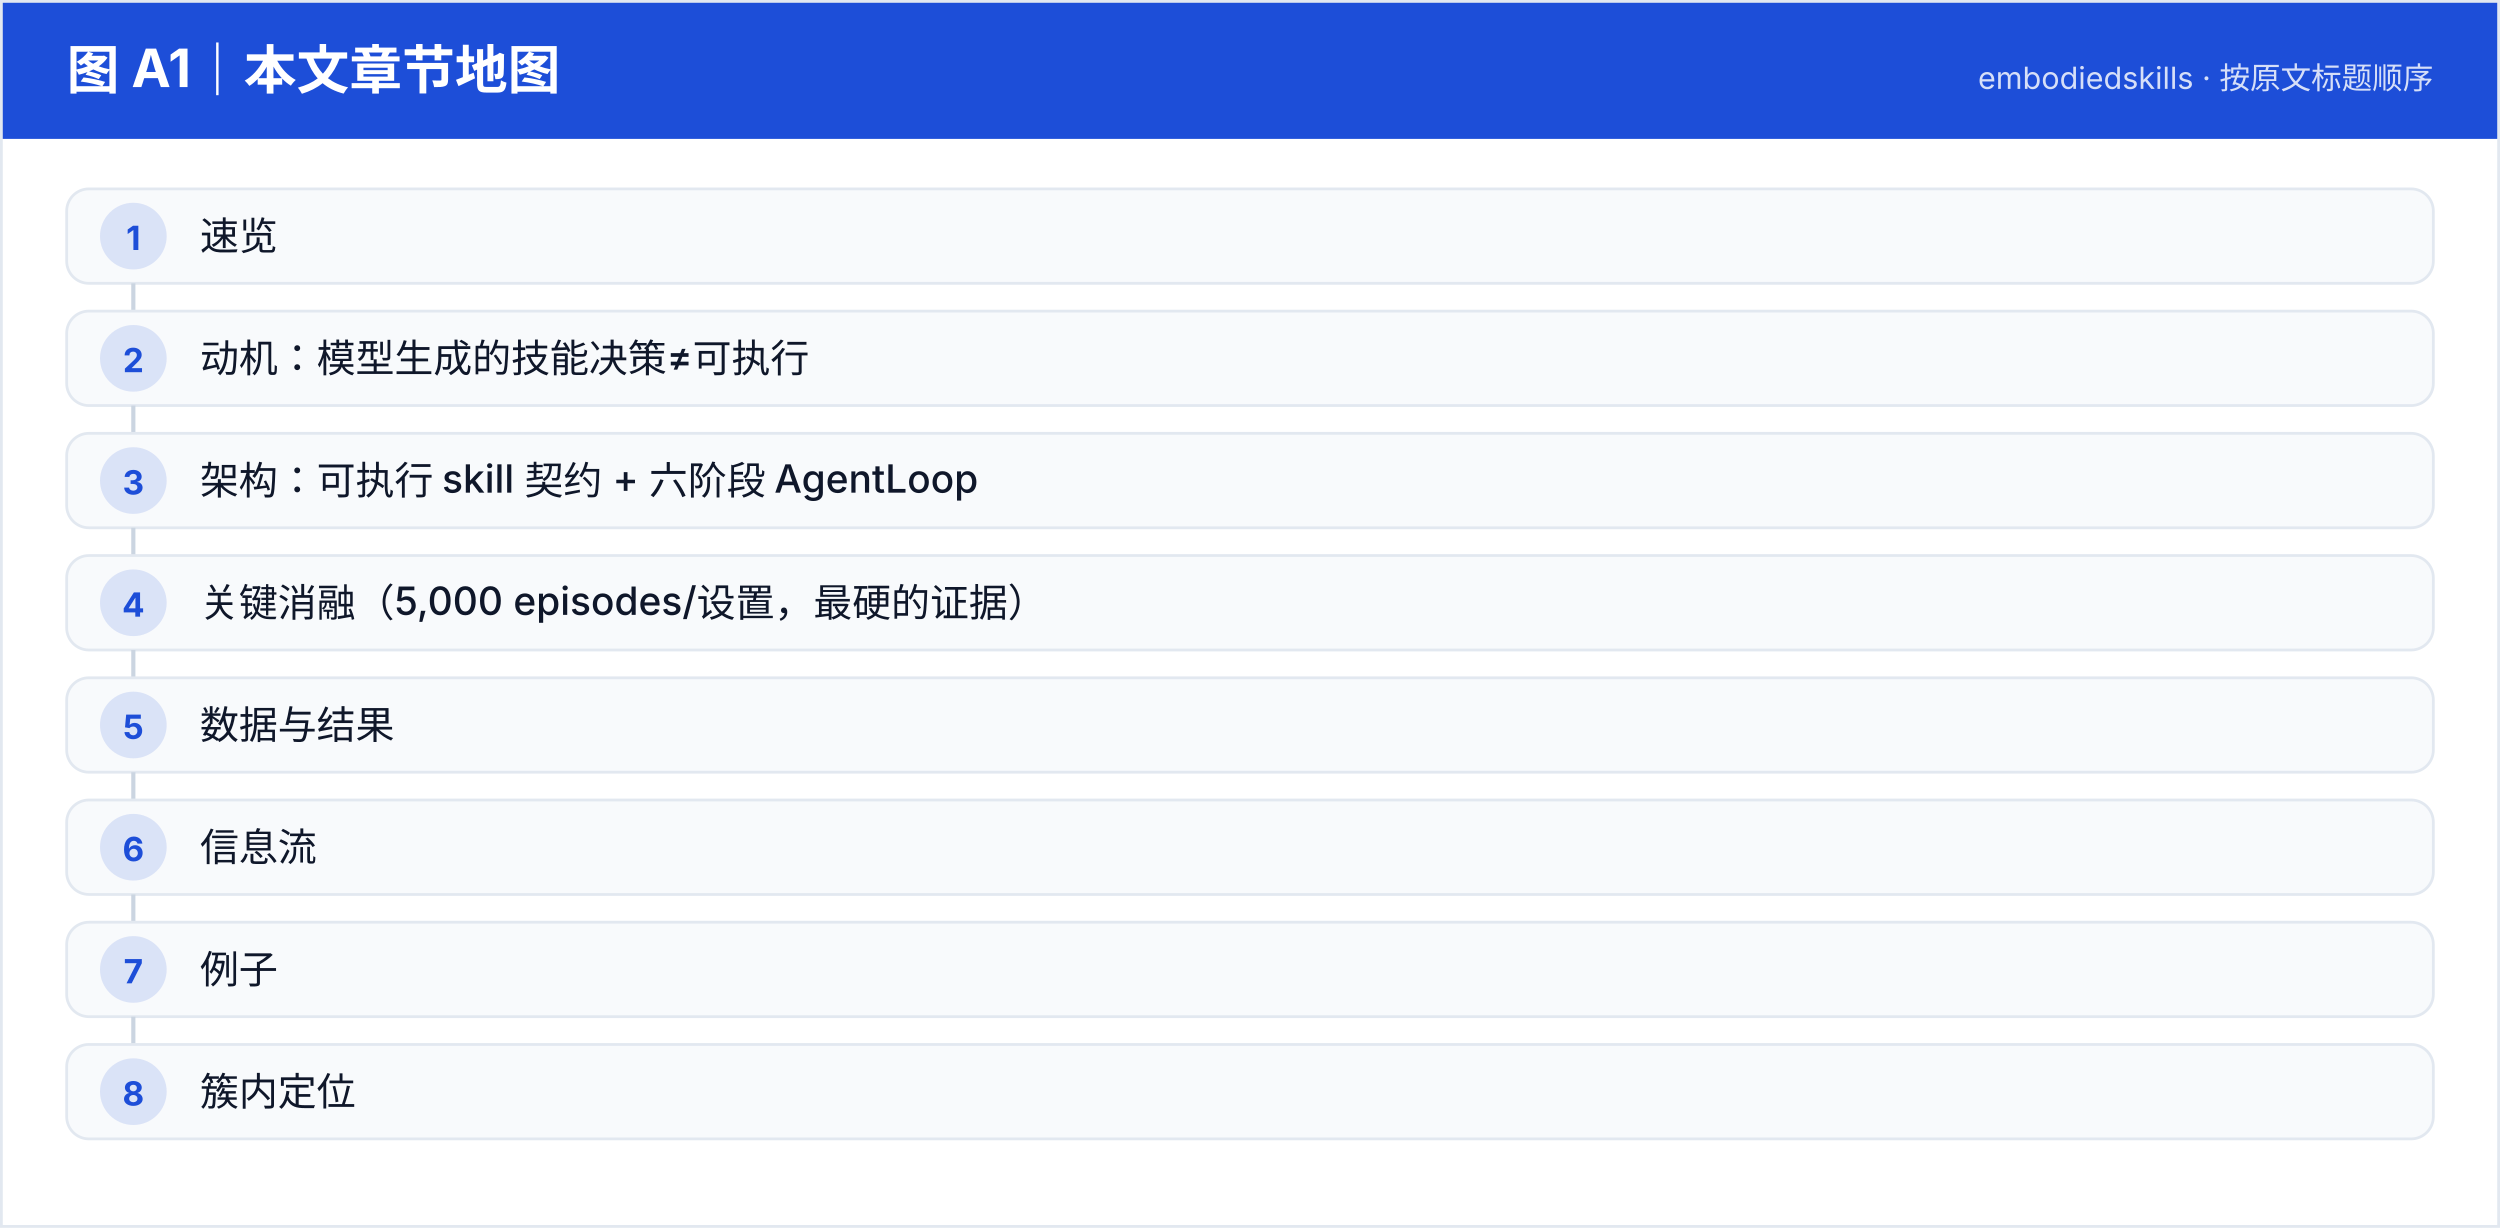
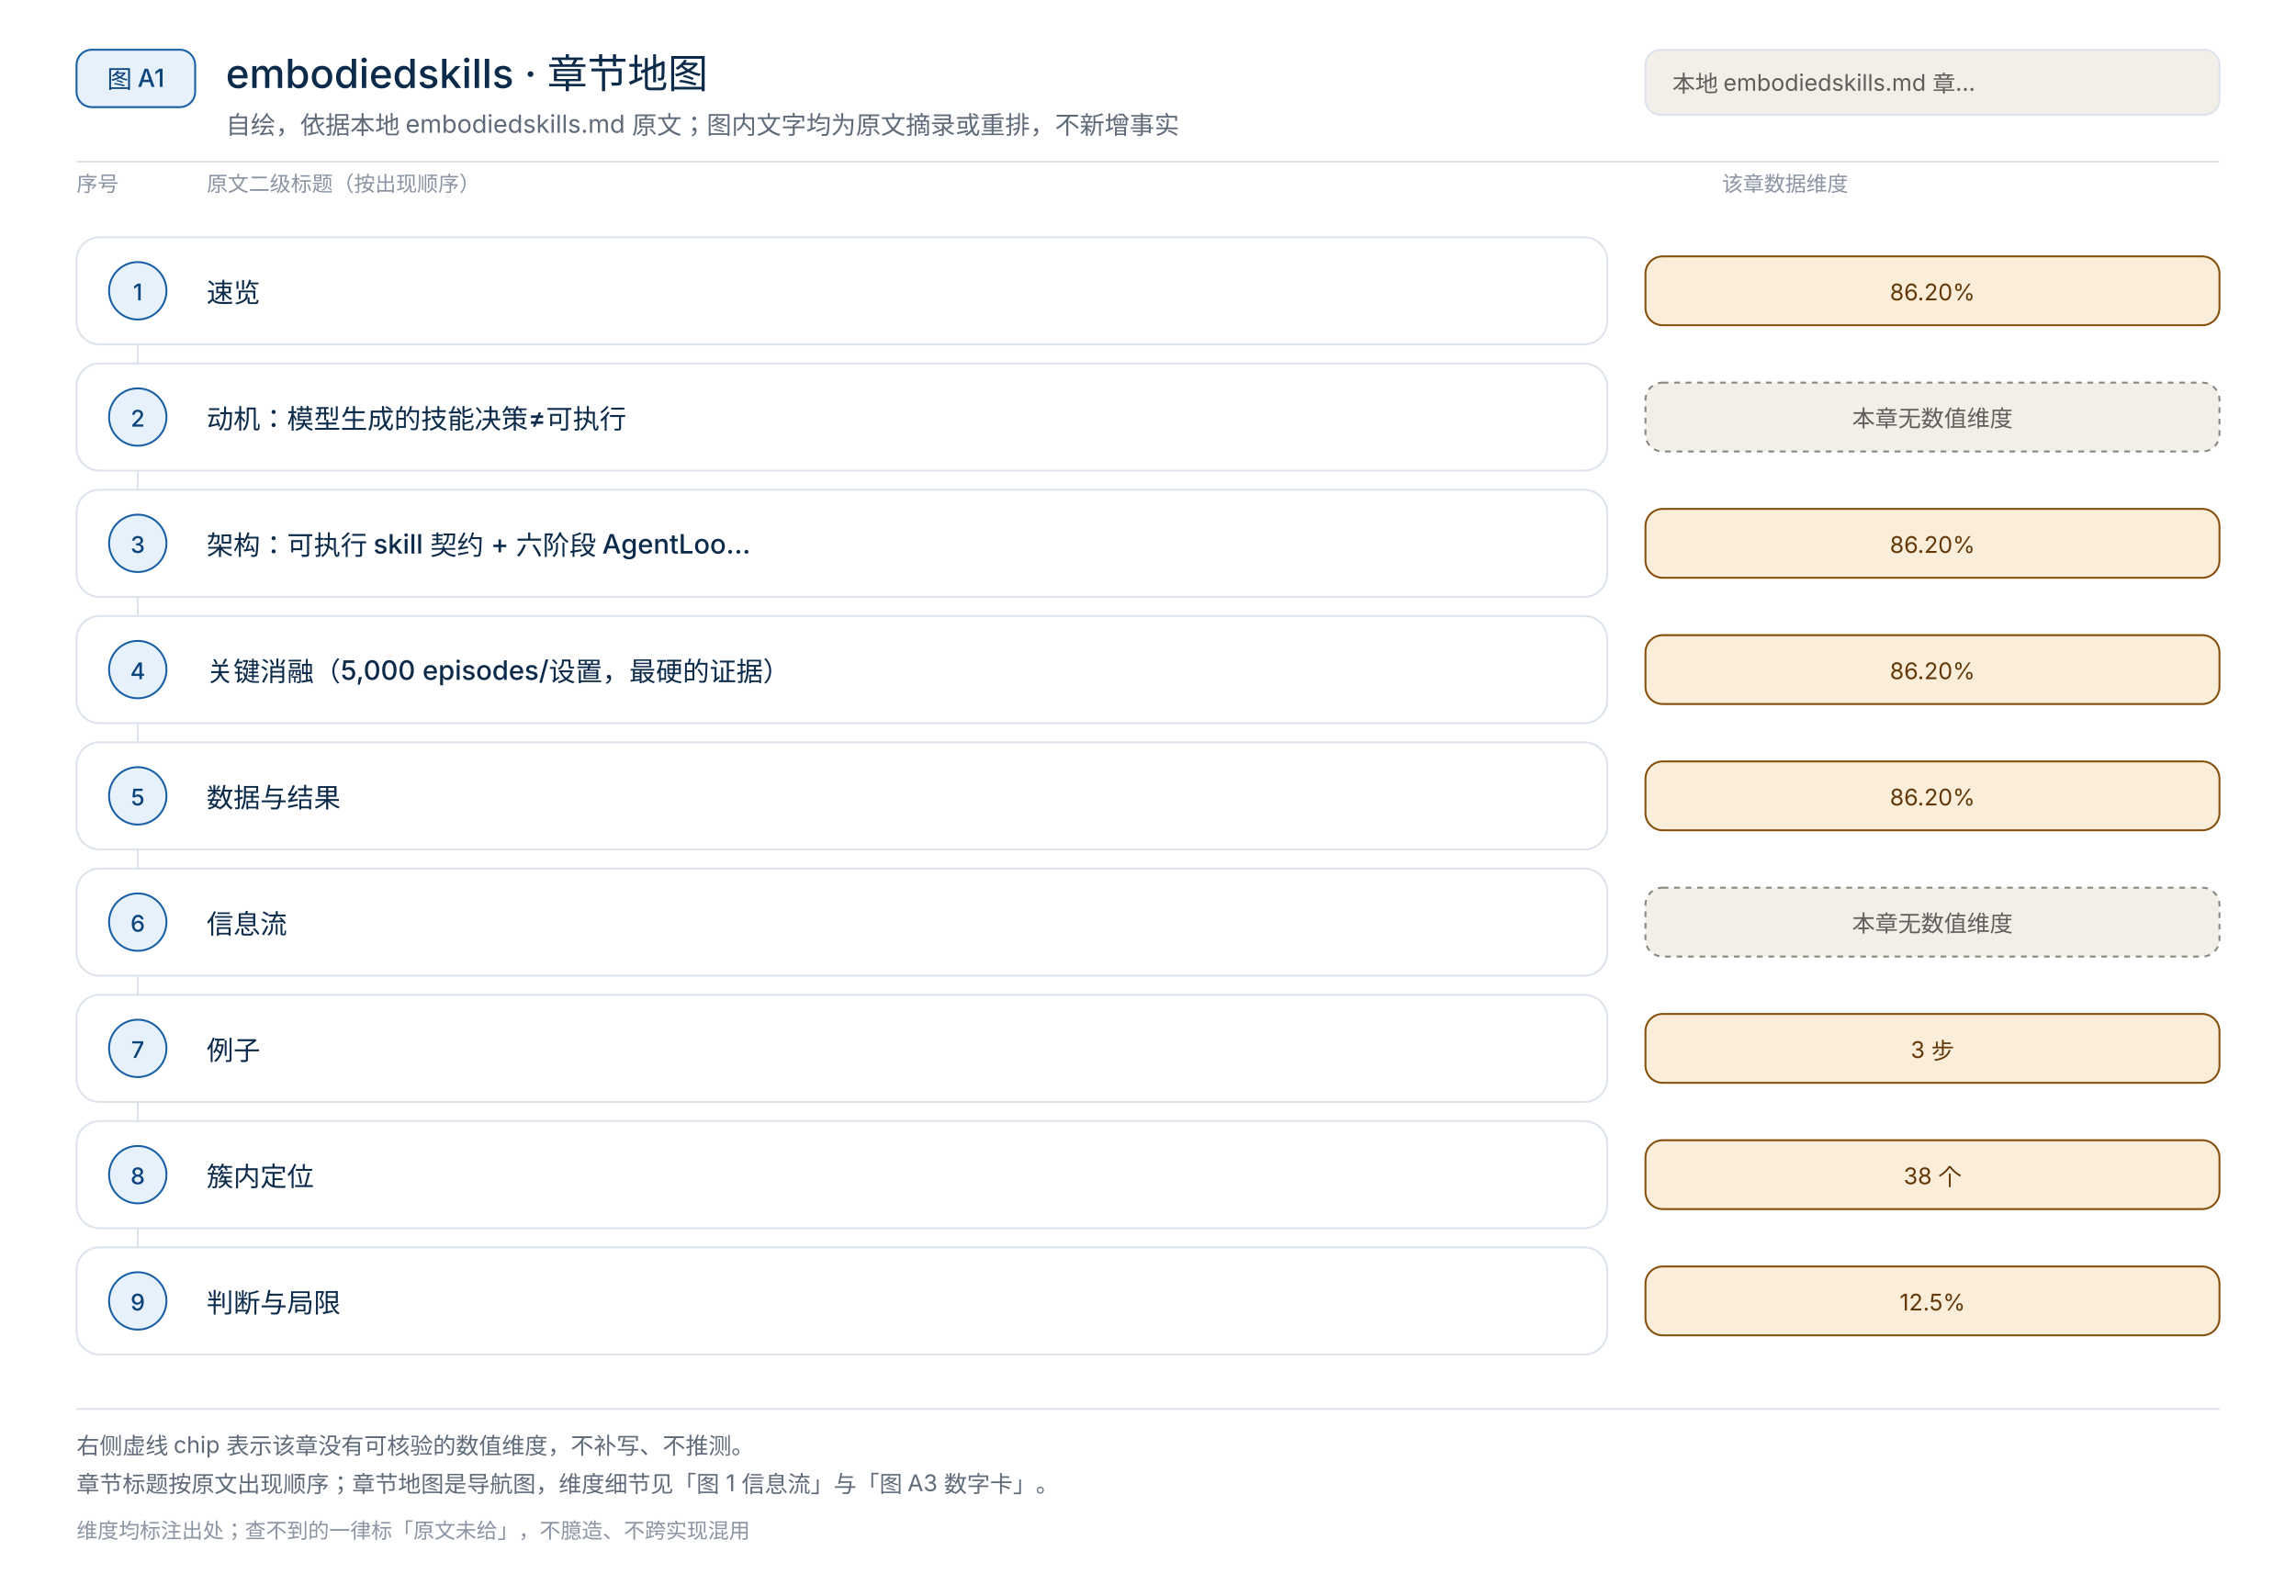
- <svg xmlns="http://www.w3.org/2000/svg" viewBox="0 0 900 442" width="900" height="442" font-family="PingFang SC, -apple-system, BlinkMacSystemFont, Microsoft YaHei, sans-serif">
-   <rect width="900" height="442" fill="#ffffff" />
-   <rect x="0" y="0" width="900" height="50" fill="#1d4ed8" />
-   <text x="24" y="32" font-size="19" fill="#ffffff" font-weight="700" text-anchor="start">图 A1｜本文章节地图</text>
-   <text x="876" y="32" font-size="11" fill="#ffffff" font-weight="400" text-anchor="end" opacity="0.82">embodiedskills · 按原文标题顺序</text>
-   <rect x="24" y="68" width="852" height="34" rx="8" fill="#f8fafc" stroke="#e2e8f0" />
-   <circle cx="48" cy="85" r="12" fill="#1d4ed8" opacity="0.14" />
-   <text x="48" y="90" font-size="12" fill="#1d4ed8" font-weight="700" text-anchor="middle">1</text>
-   <text x="72" y="90" font-size="14" fill="#0f172a" font-weight="500" text-anchor="start">速览</text>
-   <path d="M48 102 L48 112" stroke="#cbd5e1" stroke-width="1.5" />
-   <rect x="24" y="112" width="852" height="34" rx="8" fill="#f8fafc" stroke="#e2e8f0" />
-   <circle cx="48" cy="129" r="12" fill="#1d4ed8" opacity="0.14" />
-   <text x="48" y="134" font-size="12" fill="#1d4ed8" font-weight="700" text-anchor="middle">2</text>
-   <text x="72" y="134" font-size="14" fill="#0f172a" font-weight="500" text-anchor="start">动机：模型生成的技能决策≠可执行</text>
-   <path d="M48 146 L48 156" stroke="#cbd5e1" stroke-width="1.5" />
-   <rect x="24" y="156" width="852" height="34" rx="8" fill="#f8fafc" stroke="#e2e8f0" />
-   <circle cx="48" cy="173" r="12" fill="#1d4ed8" opacity="0.14" />
-   <text x="48" y="178" font-size="12" fill="#1d4ed8" font-weight="700" text-anchor="middle">3</text>
-   <text x="72" y="178" font-size="14" fill="#0f172a" font-weight="500" text-anchor="start">架构：可执行 skill 契约 + 六阶段 AgentLoop</text>
-   <path d="M48 190 L48 200" stroke="#cbd5e1" stroke-width="1.5" />
-   <rect x="24" y="200" width="852" height="34" rx="8" fill="#f8fafc" stroke="#e2e8f0" />
-   <circle cx="48" cy="217" r="12" fill="#1d4ed8" opacity="0.14" />
-   <text x="48" y="222" font-size="12" fill="#1d4ed8" font-weight="700" text-anchor="middle">4</text>
-   <text x="72" y="222" font-size="14" fill="#0f172a" font-weight="500" text-anchor="start">关键消融（5,000 episodes/设置，最硬的证据）</text>
-   <path d="M48 234 L48 244" stroke="#cbd5e1" stroke-width="1.5" />
-   <rect x="24" y="244" width="852" height="34" rx="8" fill="#f8fafc" stroke="#e2e8f0" />
-   <circle cx="48" cy="261" r="12" fill="#1d4ed8" opacity="0.14" />
-   <text x="48" y="266" font-size="12" fill="#1d4ed8" font-weight="700" text-anchor="middle">5</text>
-   <text x="72" y="266" font-size="14" fill="#0f172a" font-weight="500" text-anchor="start">数据与结果</text>
-   <path d="M48 278 L48 288" stroke="#cbd5e1" stroke-width="1.5" />
-   <rect x="24" y="288" width="852" height="34" rx="8" fill="#f8fafc" stroke="#e2e8f0" />
-   <circle cx="48" cy="305" r="12" fill="#1d4ed8" opacity="0.14" />
-   <text x="48" y="310" font-size="12" fill="#1d4ed8" font-weight="700" text-anchor="middle">6</text>
-   <text x="72" y="310" font-size="14" fill="#0f172a" font-weight="500" text-anchor="start">信息流</text>
-   <path d="M48 322 L48 332" stroke="#cbd5e1" stroke-width="1.5" />
-   <rect x="24" y="332" width="852" height="34" rx="8" fill="#f8fafc" stroke="#e2e8f0" />
-   <circle cx="48" cy="349" r="12" fill="#1d4ed8" opacity="0.14" />
-   <text x="48" y="354" font-size="12" fill="#1d4ed8" font-weight="700" text-anchor="middle">7</text>
-   <text x="72" y="354" font-size="14" fill="#0f172a" font-weight="500" text-anchor="start">例子</text>
-   <path d="M48 366 L48 376" stroke="#cbd5e1" stroke-width="1.5" />
-   <rect x="24" y="376" width="852" height="34" rx="8" fill="#f8fafc" stroke="#e2e8f0" />
-   <circle cx="48" cy="393" r="12" fill="#1d4ed8" opacity="0.14" />
-   <text x="48" y="398" font-size="12" fill="#1d4ed8" font-weight="700" text-anchor="middle">8</text>
-   <text x="72" y="398" font-size="14" fill="#0f172a" font-weight="500" text-anchor="start">簇内定位</text>
-   <rect x="0.5" y="0.5" width="899" height="441" fill="none" stroke="#e2e8f0" />
+ <svg xmlns="http://www.w3.org/2000/svg" width="1200" height="834" viewBox="0 0 1200 834" role="img">
+   <defs>
+     <marker id="arrow" viewBox="0 0 10 10" refX="8" refY="5" markerWidth="6" markerHeight="6" orient="auto-start-reverse">
+       <path d="M2 1L8 5L2 9" fill="none" stroke="#185FA5" stroke-width="1.6" stroke-linecap="round" stroke-linejoin="round" />
+     </marker>
+   </defs>
+   <rect x="0" y="0" width="1200" height="834" rx="0" fill="#FFFFFF" stroke="#FFFFFF" stroke-width="1" />
+   <text x="118" y="46" font-family="-apple-system,BlinkMacSystemFont,'PingFang SC','Microsoft YaHei',sans-serif" font-size="21" font-weight="500" fill="#0C2B4A" text-anchor="start">embodiedskills · 章节地图</text>
+   <text x="118" y="70" font-family="-apple-system,BlinkMacSystemFont,'PingFang SC','Microsoft YaHei',sans-serif" font-size="13" font-weight="400" fill="#5F6B7A" text-anchor="start">自绘，依据本地 embodiedskills.md 原文；图内文字均为原文摘录或重排，不新增事实</text>
+   <rect x="40" y="84" width="1120" height="1" rx="0" fill="#DDE3EC" stroke="#DDE3EC" stroke-width="0" />
+   <rect x="860" y="26" width="300" height="34" rx="8" fill="#F1EFE8" stroke="#DDE3EC" stroke-width="1" />
+   <text x="874" y="48" font-family="-apple-system,BlinkMacSystemFont,'PingFang SC','Microsoft YaHei',sans-serif" font-size="12" font-weight="400" fill="#5F5E5A" text-anchor="start">本地 embodiedskills.md 章…</text>
+   <rect x="40" y="26" width="62" height="30" rx="8" fill="#E6F1FB" stroke="#185FA5" stroke-width="1" />
+   <text x="71" y="46" font-family="-apple-system,BlinkMacSystemFont,'PingFang SC','Microsoft YaHei',sans-serif" font-size="13" font-weight="500" fill="#0C447C" text-anchor="middle">图 A1</text>
+   <text x="40" y="100" font-family="-apple-system,BlinkMacSystemFont,'PingFang SC','Microsoft YaHei',sans-serif" font-size="11" font-weight="400" fill="#8A94A3" text-anchor="start">序号</text>
+   <text x="108" y="100" font-family="-apple-system,BlinkMacSystemFont,'PingFang SC','Microsoft YaHei',sans-serif" font-size="11" font-weight="400" fill="#8A94A3" text-anchor="start">原文二级标题（按出现顺序）</text>
+   <text x="900" y="100" font-family="-apple-system,BlinkMacSystemFont,'PingFang SC','Microsoft YaHei',sans-serif" font-size="11" font-weight="400" fill="#8A94A3" text-anchor="start">该章数据维度</text>
+   <rect x="40" y="124" width="800" height="56" rx="12" fill="#FFFFFF" stroke="#DDE3EC" stroke-width="1" />
+   <circle cx="72" cy="152" r="15" fill="#E6F1FB" stroke="#185FA5" stroke-width="1" />
+   <text x="72" y="157" font-family="-apple-system,BlinkMacSystemFont,'PingFang SC','Microsoft YaHei',sans-serif" font-size="12" font-weight="500" fill="#0C447C" text-anchor="middle">1</text>
+   <text x="108" y="158" font-family="-apple-system,BlinkMacSystemFont,'PingFang SC','Microsoft YaHei',sans-serif" font-size="14" font-weight="500" fill="#0C2B4A" text-anchor="start">速览</text>
+   <rect x="860" y="134" width="300" height="36" rx="9" fill="#FAEEDA" stroke="#854F0B" stroke-width="1" />
+   <text x="1010" y="157" font-family="-apple-system,BlinkMacSystemFont,'PingFang SC','Microsoft YaHei',sans-serif" font-size="12" font-weight="400" fill="#633806" text-anchor="middle">86.20%</text>
+   <path d="M72 180 L72 190" fill="none" stroke="#DDE3EC" stroke-width="1" />
+   <rect x="40" y="190" width="800" height="56" rx="12" fill="#FFFFFF" stroke="#DDE3EC" stroke-width="1" />
+   <circle cx="72" cy="218" r="15" fill="#E6F1FB" stroke="#185FA5" stroke-width="1" />
+   <text x="72" y="223" font-family="-apple-system,BlinkMacSystemFont,'PingFang SC','Microsoft YaHei',sans-serif" font-size="12" font-weight="500" fill="#0C447C" text-anchor="middle">2</text>
+   <text x="108" y="224" font-family="-apple-system,BlinkMacSystemFont,'PingFang SC','Microsoft YaHei',sans-serif" font-size="14" font-weight="500" fill="#0C2B4A" text-anchor="start">动机：模型生成的技能决策≠可执行</text>
+   <rect x="860" y="200" width="300" height="36" rx="9" fill="#F1EFE8" stroke="#888780" stroke-width="1" stroke-dasharray="3 3" />
+   <text x="1010" y="223" font-family="-apple-system,BlinkMacSystemFont,'PingFang SC','Microsoft YaHei',sans-serif" font-size="12" font-weight="400" fill="#5F5E5A" text-anchor="middle">本章无数值维度</text>
+   <path d="M72 246 L72 256" fill="none" stroke="#DDE3EC" stroke-width="1" />
+   <rect x="40" y="256" width="800" height="56" rx="12" fill="#FFFFFF" stroke="#DDE3EC" stroke-width="1" />
+   <circle cx="72" cy="284" r="15" fill="#E6F1FB" stroke="#185FA5" stroke-width="1" />
+   <text x="72" y="289" font-family="-apple-system,BlinkMacSystemFont,'PingFang SC','Microsoft YaHei',sans-serif" font-size="12" font-weight="500" fill="#0C447C" text-anchor="middle">3</text>
+   <text x="108" y="290" font-family="-apple-system,BlinkMacSystemFont,'PingFang SC','Microsoft YaHei',sans-serif" font-size="14" font-weight="500" fill="#0C2B4A" text-anchor="start">架构：可执行 skill 契约 + 六阶段 AgentLoo…</text>
+   <rect x="860" y="266" width="300" height="36" rx="9" fill="#FAEEDA" stroke="#854F0B" stroke-width="1" />
+   <text x="1010" y="289" font-family="-apple-system,BlinkMacSystemFont,'PingFang SC','Microsoft YaHei',sans-serif" font-size="12" font-weight="400" fill="#633806" text-anchor="middle">86.20%</text>
+   <path d="M72 312 L72 322" fill="none" stroke="#DDE3EC" stroke-width="1" />
+   <rect x="40" y="322" width="800" height="56" rx="12" fill="#FFFFFF" stroke="#DDE3EC" stroke-width="1" />
+   <circle cx="72" cy="350" r="15" fill="#E6F1FB" stroke="#185FA5" stroke-width="1" />
+   <text x="72" y="355" font-family="-apple-system,BlinkMacSystemFont,'PingFang SC','Microsoft YaHei',sans-serif" font-size="12" font-weight="500" fill="#0C447C" text-anchor="middle">4</text>
+   <text x="108" y="356" font-family="-apple-system,BlinkMacSystemFont,'PingFang SC','Microsoft YaHei',sans-serif" font-size="14" font-weight="500" fill="#0C2B4A" text-anchor="start">关键消融（5,000 episodes/设置，最硬的证据）</text>
+   <rect x="860" y="332" width="300" height="36" rx="9" fill="#FAEEDA" stroke="#854F0B" stroke-width="1" />
+   <text x="1010" y="355" font-family="-apple-system,BlinkMacSystemFont,'PingFang SC','Microsoft YaHei',sans-serif" font-size="12" font-weight="400" fill="#633806" text-anchor="middle">86.20%</text>
+   <path d="M72 378 L72 388" fill="none" stroke="#DDE3EC" stroke-width="1" />
+   <rect x="40" y="388" width="800" height="56" rx="12" fill="#FFFFFF" stroke="#DDE3EC" stroke-width="1" />
+   <circle cx="72" cy="416" r="15" fill="#E6F1FB" stroke="#185FA5" stroke-width="1" />
+   <text x="72" y="421" font-family="-apple-system,BlinkMacSystemFont,'PingFang SC','Microsoft YaHei',sans-serif" font-size="12" font-weight="500" fill="#0C447C" text-anchor="middle">5</text>
+   <text x="108" y="422" font-family="-apple-system,BlinkMacSystemFont,'PingFang SC','Microsoft YaHei',sans-serif" font-size="14" font-weight="500" fill="#0C2B4A" text-anchor="start">数据与结果</text>
+   <rect x="860" y="398" width="300" height="36" rx="9" fill="#FAEEDA" stroke="#854F0B" stroke-width="1" />
+   <text x="1010" y="421" font-family="-apple-system,BlinkMacSystemFont,'PingFang SC','Microsoft YaHei',sans-serif" font-size="12" font-weight="400" fill="#633806" text-anchor="middle">86.20%</text>
+   <path d="M72 444 L72 454" fill="none" stroke="#DDE3EC" stroke-width="1" />
+   <rect x="40" y="454" width="800" height="56" rx="12" fill="#FFFFFF" stroke="#DDE3EC" stroke-width="1" />
+   <circle cx="72" cy="482" r="15" fill="#E6F1FB" stroke="#185FA5" stroke-width="1" />
+   <text x="72" y="487" font-family="-apple-system,BlinkMacSystemFont,'PingFang SC','Microsoft YaHei',sans-serif" font-size="12" font-weight="500" fill="#0C447C" text-anchor="middle">6</text>
+   <text x="108" y="488" font-family="-apple-system,BlinkMacSystemFont,'PingFang SC','Microsoft YaHei',sans-serif" font-size="14" font-weight="500" fill="#0C2B4A" text-anchor="start">信息流</text>
+   <rect x="860" y="464" width="300" height="36" rx="9" fill="#F1EFE8" stroke="#888780" stroke-width="1" stroke-dasharray="3 3" />
+   <text x="1010" y="487" font-family="-apple-system,BlinkMacSystemFont,'PingFang SC','Microsoft YaHei',sans-serif" font-size="12" font-weight="400" fill="#5F5E5A" text-anchor="middle">本章无数值维度</text>
+   <path d="M72 510 L72 520" fill="none" stroke="#DDE3EC" stroke-width="1" />
+   <rect x="40" y="520" width="800" height="56" rx="12" fill="#FFFFFF" stroke="#DDE3EC" stroke-width="1" />
+   <circle cx="72" cy="548" r="15" fill="#E6F1FB" stroke="#185FA5" stroke-width="1" />
+   <text x="72" y="553" font-family="-apple-system,BlinkMacSystemFont,'PingFang SC','Microsoft YaHei',sans-serif" font-size="12" font-weight="500" fill="#0C447C" text-anchor="middle">7</text>
+   <text x="108" y="554" font-family="-apple-system,BlinkMacSystemFont,'PingFang SC','Microsoft YaHei',sans-serif" font-size="14" font-weight="500" fill="#0C2B4A" text-anchor="start">例子</text>
+   <rect x="860" y="530" width="300" height="36" rx="9" fill="#FAEEDA" stroke="#854F0B" stroke-width="1" />
+   <text x="1010" y="553" font-family="-apple-system,BlinkMacSystemFont,'PingFang SC','Microsoft YaHei',sans-serif" font-size="12" font-weight="400" fill="#633806" text-anchor="middle">3 步</text>
+   <path d="M72 576 L72 586" fill="none" stroke="#DDE3EC" stroke-width="1" />
+   <rect x="40" y="586" width="800" height="56" rx="12" fill="#FFFFFF" stroke="#DDE3EC" stroke-width="1" />
+   <circle cx="72" cy="614" r="15" fill="#E6F1FB" stroke="#185FA5" stroke-width="1" />
+   <text x="72" y="619" font-family="-apple-system,BlinkMacSystemFont,'PingFang SC','Microsoft YaHei',sans-serif" font-size="12" font-weight="500" fill="#0C447C" text-anchor="middle">8</text>
+   <text x="108" y="620" font-family="-apple-system,BlinkMacSystemFont,'PingFang SC','Microsoft YaHei',sans-serif" font-size="14" font-weight="500" fill="#0C2B4A" text-anchor="start">簇内定位</text>
+   <rect x="860" y="596" width="300" height="36" rx="9" fill="#FAEEDA" stroke="#854F0B" stroke-width="1" />
+   <text x="1010" y="619" font-family="-apple-system,BlinkMacSystemFont,'PingFang SC','Microsoft YaHei',sans-serif" font-size="12" font-weight="400" fill="#633806" text-anchor="middle">38 个</text>
+   <path d="M72 642 L72 652" fill="none" stroke="#DDE3EC" stroke-width="1" />
+   <rect x="40" y="652" width="800" height="56" rx="12" fill="#FFFFFF" stroke="#DDE3EC" stroke-width="1" />
+   <circle cx="72" cy="680" r="15" fill="#E6F1FB" stroke="#185FA5" stroke-width="1" />
+   <text x="72" y="685" font-family="-apple-system,BlinkMacSystemFont,'PingFang SC','Microsoft YaHei',sans-serif" font-size="12" font-weight="500" fill="#0C447C" text-anchor="middle">9</text>
+   <text x="108" y="686" font-family="-apple-system,BlinkMacSystemFont,'PingFang SC','Microsoft YaHei',sans-serif" font-size="14" font-weight="500" fill="#0C2B4A" text-anchor="start">判断与局限</text>
+   <rect x="860" y="662" width="300" height="36" rx="9" fill="#FAEEDA" stroke="#854F0B" stroke-width="1" />
+   <text x="1010" y="685" font-family="-apple-system,BlinkMacSystemFont,'PingFang SC','Microsoft YaHei',sans-serif" font-size="12" font-weight="400" fill="#633806" text-anchor="middle">12.5%</text>
+   <rect x="40" y="736" width="1120" height="1" rx="0" fill="#DDE3EC" stroke="#DDE3EC" stroke-width="0" />
+   <text x="40" y="760" font-family="-apple-system,BlinkMacSystemFont,'PingFang SC','Microsoft YaHei',sans-serif" font-size="12" font-weight="400" fill="#5F6B7A" text-anchor="start">右侧虚线 chip 表示该章没有可核验的数值维度，不补写、不推测。</text>
+   <text x="40" y="780" font-family="-apple-system,BlinkMacSystemFont,'PingFang SC','Microsoft YaHei',sans-serif" font-size="12" font-weight="400" fill="#5F6B7A" text-anchor="start">章节标题按原文出现顺序；章节地图是导航图，维度细节见「图 1 信息流」与「图 A3 数字卡」。</text>
+   <text x="40" y="804" font-family="-apple-system,BlinkMacSystemFont,'PingFang SC','Microsoft YaHei',sans-serif" font-size="11" font-weight="400" fill="#8A94A3" text-anchor="start">维度均标注出处；查不到的一律标「原文未给」，不臆造、不跨实现混用</text>
</svg>
